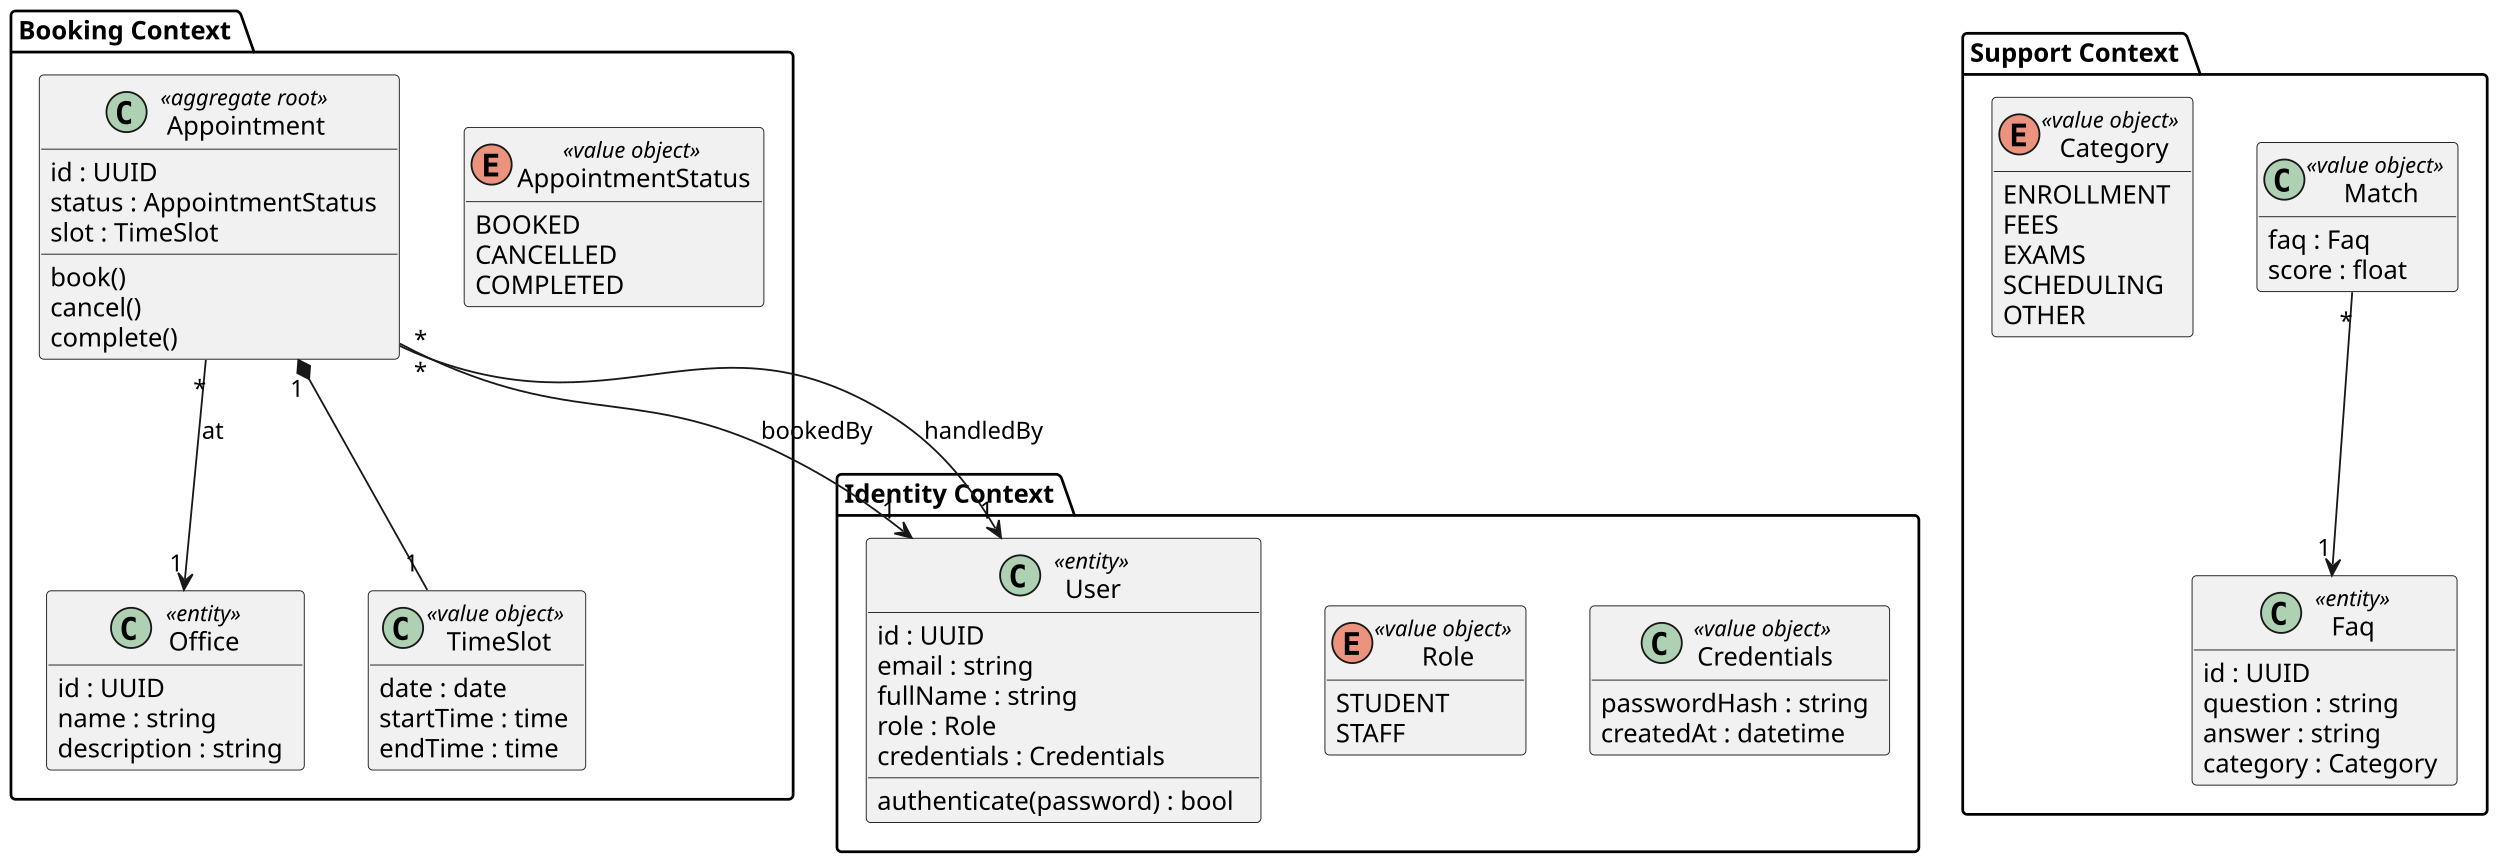
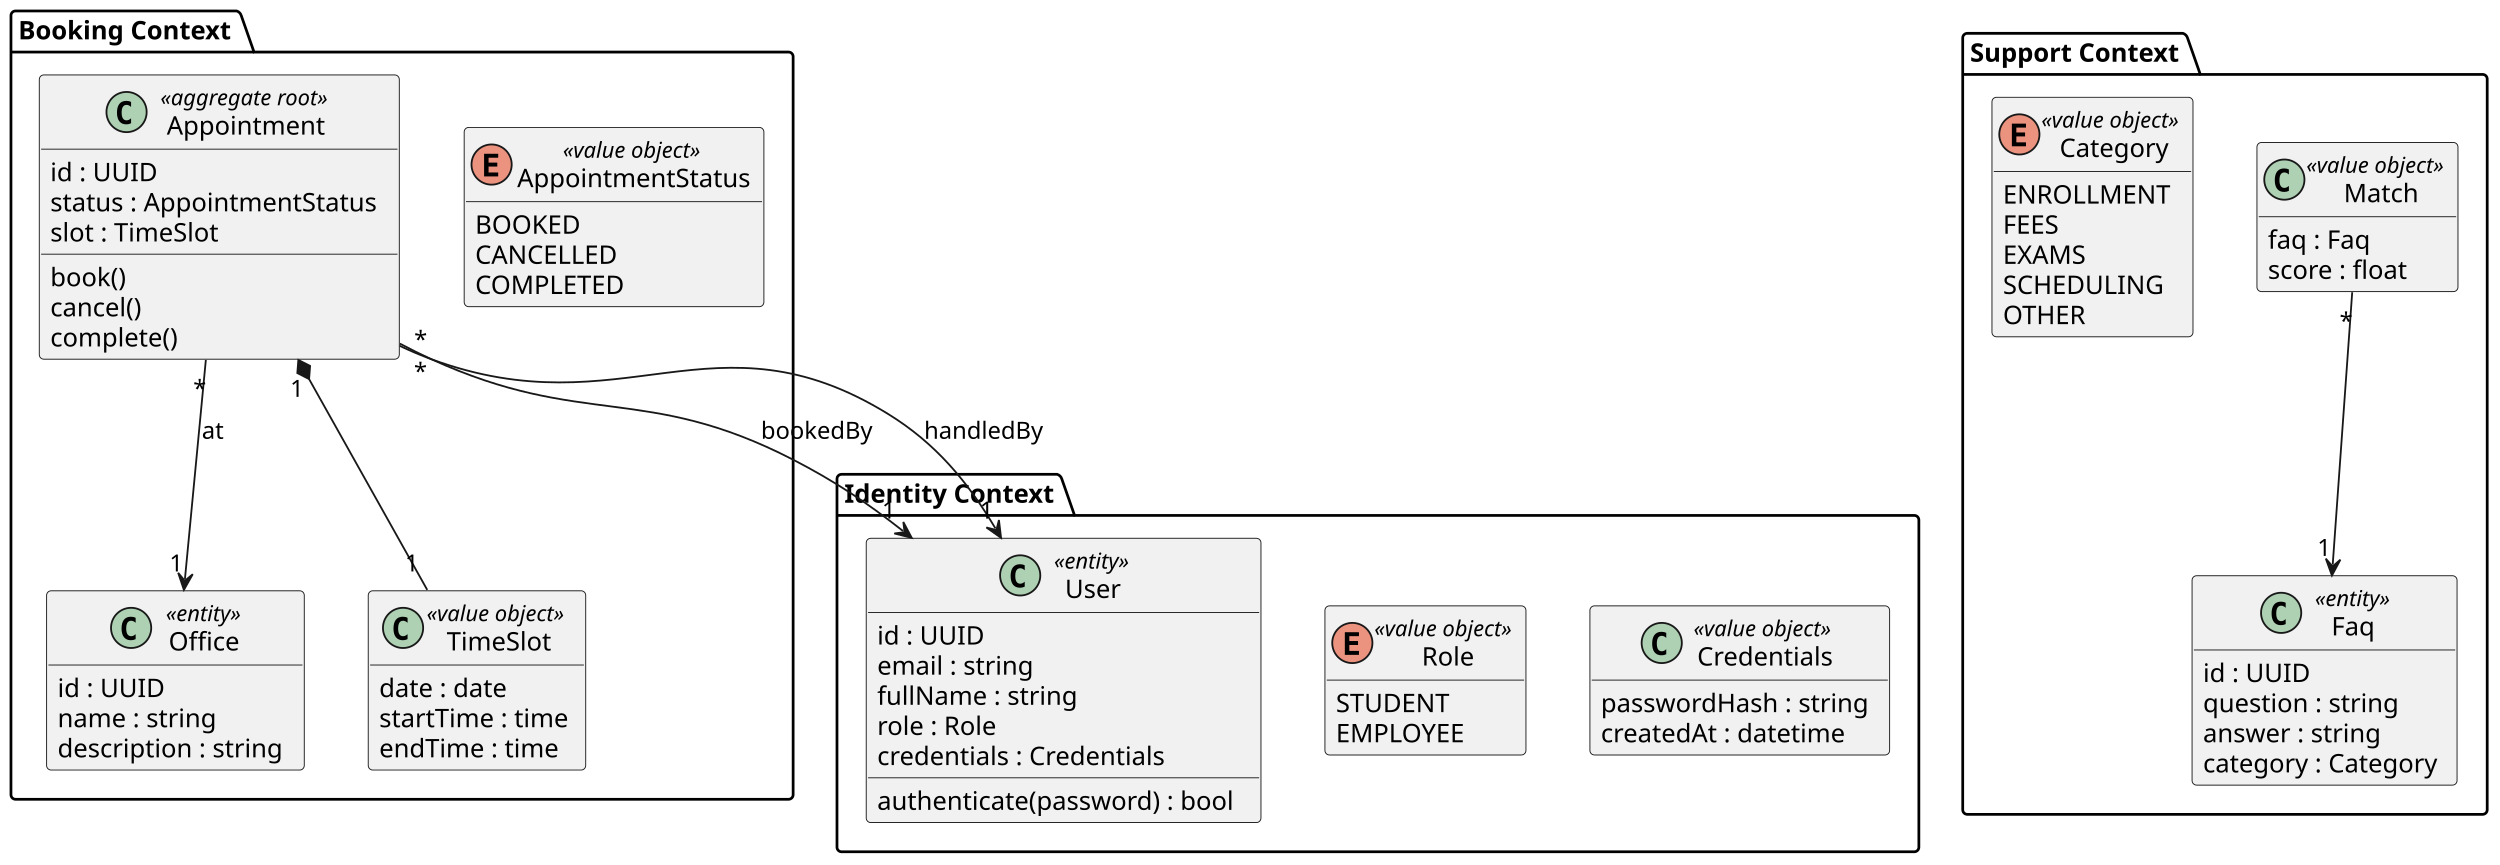
<svg xmlns="http://www.w3.org/2000/svg" contentStyleType="text/css" height="473px" preserveAspectRatio="none" style="width:1368px;height:473px;background:#FFFFFF;" version="1.1" viewBox="0 0 1368 473" width="1368px" zoomAndPan="magnify">
  <defs />
  <g>
    <g id="cluster_Identity Context">
      <path d="M460.5,259.55 L578.5,259.55 A3.75,3.75 0 0 1 581,262.05 L588,282.038 L1047.5,282.038 A2.5,2.5 0 0 1 1050,284.538 L1050,463.6 A2.5,2.5 0 0 1 1047.5,466.1 L460.5,466.1 A2.5,2.5 0 0 1 458,463.6 L458,262.05 A2.5,2.5 0 0 1 460.5,259.55 " fill="none" style="stroke:#000000;stroke-width:1.5;" />
      <line style="stroke:#000000;stroke-width:1.5;" x1="458" x2="588" y1="282.038" y2="282.038" />
      <text fill="#000000" font-family="sans-serif" font-size="14" font-weight="bold" lengthAdjust="spacing" textLength="117" x="462" y="275.085">Identity Context</text>
    </g>
    <g id="cluster_Booking Context">
      <path d="M8.5,6 L129.5,6 A3.75,3.75 0 0 1 132,8.5 L139,28.488 L431.5,28.488 A2.5,2.5 0 0 1 434,30.988 L434,434.87 A2.5,2.5 0 0 1 431.5,437.37 L8.5,437.37 A2.5,2.5 0 0 1 6,434.87 L6,8.5 A2.5,2.5 0 0 1 8.5,6 " fill="none" style="stroke:#000000;stroke-width:1.5;" />
      <line style="stroke:#000000;stroke-width:1.5;" x1="6" x2="139" y1="28.488" y2="28.488" />
      <text fill="#000000" font-family="sans-serif" font-size="14" font-weight="bold" lengthAdjust="spacing" textLength="120" x="10" y="21.535">Booking Context</text>
    </g>
    <g id="cluster_Support Context">
      <path d="M1076.5,18.24 L1194.5,18.24 A3.75,3.75 0 0 1 1197,20.74 L1204,40.728 L1358.5,40.728 A2.5,2.5 0 0 1 1361,43.228 L1361,443.11 A2.5,2.5 0 0 1 1358.5,445.61 L1076.5,445.61 A2.5,2.5 0 0 1 1074,443.11 L1074,20.74 A2.5,2.5 0 0 1 1076.5,18.24 " fill="none" style="stroke:#000000;stroke-width:1.5;" />
      <line style="stroke:#000000;stroke-width:1.5;" x1="1074" x2="1204" y1="40.728" y2="40.728" />
      <text fill="#000000" font-family="sans-serif" font-size="14" font-weight="bold" lengthAdjust="spacing" textLength="117" x="1078" y="33.775">Support Context</text>
    </g>
    <g id="elem_User">
      <rect codeLine="6" fill="#F1F1F1" height="155.551" id="User" rx="2.5" ry="2.5" style="stroke:#181818;stroke-width:0.5;" width="216" x="474" y="294.55" />
      <ellipse cx="558.25" cy="314.861" fill="#ADD1B2" rx="11" ry="11" style="stroke:#181818;stroke-width:1.0;" />
      <path d="M560.723,321.004 Q560.142,321.302 559.503,321.452 Q558.864,321.601 558.158,321.601 Q555.651,321.601 554.332,319.949 Q553.012,318.298 553.012,315.176 Q553.012,312.047 554.332,310.395 Q555.651,308.743 558.158,308.743 Q558.864,308.743 559.511,308.893 Q560.159,309.042 560.723,309.341 L560.723,312.064 Q560.092,311.483 559.499,311.213 Q558.905,310.943 558.274,310.943 Q556.93,310.943 556.245,312.01 Q555.56,313.076 555.56,315.176 Q555.56,317.268 556.245,318.335 Q556.93,319.402 558.274,319.402 Q558.905,319.402 559.499,319.132 Q560.092,318.862 560.723,318.281 Z " fill="#000000" />
      <text fill="#000000" font-family="sans-serif" font-size="12" font-style="italic" lengthAdjust="spacing" textLength="43" x="576.75" y="311.152">«entity»</text>
      <text fill="#000000" font-family="sans-serif" font-size="14" lengthAdjust="spacing" textLength="31" x="582.75" y="327.218">User</text>
      <line style="stroke:#181818;stroke-width:0.5;" x1="475" x2="689" y1="335.171" y2="335.171" />
      <text fill="#000000" font-family="sans-serif" font-size="14" lengthAdjust="spacing" textLength="59" x="480" y="352.706">id : UUID</text>
      <text fill="#000000" font-family="sans-serif" font-size="14" lengthAdjust="spacing" textLength="89" x="480" y="369.195">email : string</text>
      <text fill="#000000" font-family="sans-serif" font-size="14" lengthAdjust="spacing" textLength="113" x="480" y="385.683">fullName : string</text>
      <text fill="#000000" font-family="sans-serif" font-size="14" lengthAdjust="spacing" textLength="69" x="480" y="402.171">role : Role</text>
      <text fill="#000000" font-family="sans-serif" font-size="14" lengthAdjust="spacing" textLength="165" x="480" y="418.659">credentials : Credentials</text>
      <line style="stroke:#181818;stroke-width:0.5;" x1="475" x2="689" y1="425.613" y2="425.613" />
      <text fill="#000000" font-family="sans-serif" font-size="14" lengthAdjust="spacing" textLength="204" x="480" y="443.148">authenticate(password) : bool</text>
    </g>
    <g id="elem_Role">
      <rect codeLine="15" fill="#F1F1F1" height="81.598" id="Role" rx="2.5" ry="2.5" style="stroke:#181818;stroke-width:0.5;" width="110" x="725" y="331.53" />
      <ellipse cx="740" cy="351.841" fill="#EB937F" rx="11" ry="11" style="stroke:#181818;stroke-width:1.0;" />
      <path d="M743.614,358.341 L735.894,358.341 L735.894,345.947 L743.614,345.947 L743.614,348.106 L738.343,348.106 L738.343,350.779 L743.116,350.779 L743.116,352.937 L738.343,352.937 L738.343,356.182 L743.614,356.182 Z " fill="#000000" />
      <text fill="#000000" font-family="sans-serif" font-size="12" font-style="italic" lengthAdjust="spacing" textLength="82" x="752" y="348.132">«value object»</text>
      <text fill="#000000" font-family="sans-serif" font-size="14" lengthAdjust="spacing" textLength="30" x="778" y="364.198">Role</text>
      <line style="stroke:#181818;stroke-width:0.5;" x1="726" x2="834" y1="372.151" y2="372.151" />
      <text fill="#000000" font-family="sans-serif" font-size="14" lengthAdjust="spacing" textLength="64" x="731" y="389.686">STUDENT</text>
-       <text fill="#000000" font-family="sans-serif" font-size="14" lengthAdjust="spacing" textLength="43" x="731" y="406.175">STAFF</text>
+       <text fill="#000000" font-family="sans-serif" font-size="14" lengthAdjust="spacing" textLength="71" x="731" y="406.175">EMPLOYEE</text>
    </g>
    <g id="elem_Credentials">
      <rect codeLine="20" fill="#F1F1F1" height="81.598" id="Credentials" rx="2.5" ry="2.5" style="stroke:#181818;stroke-width:0.5;" width="164" x="870" y="331.53" />
      <ellipse cx="909.3" cy="351.841" fill="#ADD1B2" rx="11" ry="11" style="stroke:#181818;stroke-width:1.0;" />
      <path d="M911.773,357.984 Q911.192,358.282 910.553,358.432 Q909.914,358.581 909.208,358.581 Q906.701,358.581 905.381,356.929 Q904.062,355.278 904.062,352.156 Q904.062,349.027 905.381,347.375 Q906.701,345.723 909.208,345.723 Q909.914,345.723 910.561,345.873 Q911.209,346.022 911.773,346.321 L911.773,349.044 Q911.142,348.463 910.549,348.193 Q909.955,347.923 909.324,347.923 Q907.98,347.923 907.295,348.99 Q906.61,350.056 906.61,352.156 Q906.61,354.248 907.295,355.315 Q907.98,356.382 909.324,356.382 Q909.955,356.382 910.549,356.112 Q911.142,355.842 911.773,355.261 Z " fill="#000000" />
      <text fill="#000000" font-family="sans-serif" font-size="12" font-style="italic" lengthAdjust="spacing" textLength="82" x="926.7" y="348.132">«value object»</text>
      <text fill="#000000" font-family="sans-serif" font-size="14" lengthAdjust="spacing" textLength="78" x="928.7" y="364.198">Credentials</text>
      <line style="stroke:#181818;stroke-width:0.5;" x1="871" x2="1033" y1="372.151" y2="372.151" />
      <text fill="#000000" font-family="sans-serif" font-size="14" lengthAdjust="spacing" textLength="152" x="876" y="389.686">passwordHash : string</text>
      <text fill="#000000" font-family="sans-serif" font-size="14" lengthAdjust="spacing" textLength="138" x="876" y="406.175">createdAt : datetime</text>
    </g>
    <g id="elem_Appointment">
      <rect codeLine="27" fill="#F1F1F1" height="155.551" id="Appointment" rx="2.5" ry="2.5" style="stroke:#181818;stroke-width:0.5;" width="197" x="21.5" y="41" />
      <ellipse cx="69.25" cy="61.31" fill="#ADD1B2" rx="11" ry="11" style="stroke:#181818;stroke-width:1.0;" />
      <path d="M71.723,67.454 Q71.142,67.752 70.503,67.902 Q69.864,68.051 69.158,68.051 Q66.651,68.051 65.332,66.399 Q64.012,64.748 64.012,61.627 Q64.012,58.497 65.332,56.845 Q66.651,55.193 69.158,55.193 Q69.864,55.193 70.511,55.343 Q71.159,55.492 71.723,55.791 L71.723,58.514 Q71.092,57.933 70.499,57.663 Q69.905,57.393 69.274,57.393 Q67.93,57.393 67.245,58.46 Q66.56,59.526 66.56,61.627 Q66.56,63.718 67.245,64.785 Q67.93,65.852 69.274,65.852 Q69.905,65.852 70.499,65.582 Q71.092,65.312 71.723,64.731 Z " fill="#000000" />
      <text fill="#000000" font-family="sans-serif" font-size="12" font-style="italic" lengthAdjust="spacing" textLength="97" x="87.75" y="57.602">«aggregate root»</text>
      <text fill="#000000" font-family="sans-serif" font-size="14" lengthAdjust="spacing" textLength="90" x="91.25" y="73.668">Appointment</text>
      <line style="stroke:#181818;stroke-width:0.5;" x1="22.5" x2="217.5" y1="81.621" y2="81.621" />
      <text fill="#000000" font-family="sans-serif" font-size="14" lengthAdjust="spacing" textLength="59" x="27.5" y="99.156">id : UUID</text>
      <text fill="#000000" font-family="sans-serif" font-size="14" lengthAdjust="spacing" textLength="185" x="27.5" y="115.644">status : AppointmentStatus</text>
      <text fill="#000000" font-family="sans-serif" font-size="14" lengthAdjust="spacing" textLength="97" x="27.5" y="132.133">slot : TimeSlot</text>
      <line style="stroke:#181818;stroke-width:0.5;" x1="22.5" x2="217.5" y1="139.086" y2="139.086" />
      <text fill="#000000" font-family="sans-serif" font-size="14" lengthAdjust="spacing" textLength="45" x="27.5" y="156.621">book()</text>
      <text fill="#000000" font-family="sans-serif" font-size="14" lengthAdjust="spacing" textLength="53" x="27.5" y="173.109">cancel()</text>
      <text fill="#000000" font-family="sans-serif" font-size="14" lengthAdjust="spacing" textLength="73" x="27.5" y="189.598">complete()</text>
    </g>
    <g id="elem_Office">
      <rect codeLine="36" fill="#F1F1F1" height="98.086" id="Office" rx="2.5" ry="2.5" style="stroke:#181818;stroke-width:0.5;" width="141" x="25.5" y="323.28" />
      <ellipse cx="71.75" cy="343.591" fill="#ADD1B2" rx="11" ry="11" style="stroke:#181818;stroke-width:1.0;" />
      <path d="M74.223,349.734 Q73.642,350.032 73.003,350.182 Q72.364,350.331 71.658,350.331 Q69.151,350.331 67.832,348.679 Q66.512,347.028 66.512,343.906 Q66.512,340.777 67.832,339.125 Q69.151,337.473 71.658,337.473 Q72.364,337.473 73.011,337.623 Q73.659,337.772 74.223,338.071 L74.223,340.794 Q73.592,340.213 72.999,339.943 Q72.405,339.673 71.774,339.673 Q70.43,339.673 69.745,340.74 Q69.06,341.806 69.06,343.906 Q69.06,345.998 69.745,347.065 Q70.43,348.132 71.774,348.132 Q72.405,348.132 72.999,347.862 Q73.592,347.592 74.223,347.011 Z " fill="#000000" />
      <text fill="#000000" font-family="sans-serif" font-size="12" font-style="italic" lengthAdjust="spacing" textLength="43" x="90.75" y="339.882">«entity»</text>
      <text fill="#000000" font-family="sans-serif" font-size="14" lengthAdjust="spacing" textLength="40" x="92.25" y="355.948">Office</text>
      <line style="stroke:#181818;stroke-width:0.5;" x1="26.5" x2="165.5" y1="363.901" y2="363.901" />
      <text fill="#000000" font-family="sans-serif" font-size="14" lengthAdjust="spacing" textLength="59" x="31.5" y="381.436">id : UUID</text>
      <text fill="#000000" font-family="sans-serif" font-size="14" lengthAdjust="spacing" textLength="90" x="31.5" y="397.925">name : string</text>
      <text fill="#000000" font-family="sans-serif" font-size="14" lengthAdjust="spacing" textLength="129" x="31.5" y="414.413">description : string</text>
    </g>
    <g id="elem_TimeSlot">
      <rect codeLine="42" fill="#F1F1F1" height="98.086" id="TimeSlot" rx="2.5" ry="2.5" style="stroke:#181818;stroke-width:0.5;" width="119" x="201.5" y="323.28" />
      <ellipse cx="220.55" cy="343.591" fill="#ADD1B2" rx="11" ry="11" style="stroke:#181818;stroke-width:1.0;" />
      <path d="M223.023,349.734 Q222.442,350.032 221.803,350.182 Q221.164,350.331 220.458,350.331 Q217.951,350.331 216.631,348.679 Q215.312,347.028 215.312,343.906 Q215.312,340.777 216.631,339.125 Q217.951,337.473 220.458,337.473 Q221.164,337.473 221.811,337.623 Q222.459,337.772 223.023,338.071 L223.023,340.794 Q222.392,340.213 221.799,339.943 Q221.205,339.673 220.574,339.673 Q219.23,339.673 218.545,340.74 Q217.86,341.806 217.86,343.906 Q217.86,345.998 218.545,347.065 Q219.23,348.132 220.574,348.132 Q221.205,348.132 221.799,347.862 Q222.392,347.592 223.023,347.011 Z " fill="#000000" />
      <text fill="#000000" font-family="sans-serif" font-size="12" font-style="italic" lengthAdjust="spacing" textLength="82" x="233.45" y="339.882">«value object»</text>
      <text fill="#000000" font-family="sans-serif" font-size="14" lengthAdjust="spacing" textLength="60" x="244.45" y="355.948">TimeSlot</text>
      <line style="stroke:#181818;stroke-width:0.5;" x1="202.5" x2="319.5" y1="363.901" y2="363.901" />
      <text fill="#000000" font-family="sans-serif" font-size="14" lengthAdjust="spacing" textLength="72" x="207.5" y="381.436">date : date</text>
      <text fill="#000000" font-family="sans-serif" font-size="14" lengthAdjust="spacing" textLength="107" x="207.5" y="397.925">startTime : time</text>
      <text fill="#000000" font-family="sans-serif" font-size="14" lengthAdjust="spacing" textLength="102" x="207.5" y="414.413">endTime : time</text>
    </g>
    <g id="elem_AppointmentStatus">
      <rect codeLine="48" fill="#F1F1F1" height="98.086" id="AppointmentStatus" rx="2.5" ry="2.5" style="stroke:#181818;stroke-width:0.5;" width="164" x="254" y="69.73" />
      <ellipse cx="269" cy="90.04" fill="#EB937F" rx="11" ry="11" style="stroke:#181818;stroke-width:1.0;" />
      <path d="M272.614,96.54 L264.894,96.54 L264.894,84.147 L272.614,84.147 L272.614,86.306 L267.343,86.306 L267.343,88.978 L272.116,88.978 L272.116,91.137 L267.343,91.137 L267.343,94.382 L272.614,94.382 Z " fill="#000000" />
      <text fill="#000000" font-family="sans-serif" font-size="12" font-style="italic" lengthAdjust="spacing" textLength="82" x="308" y="86.332">«value object»</text>
      <text fill="#000000" font-family="sans-serif" font-size="14" lengthAdjust="spacing" textLength="132" x="283" y="102.398">AppointmentStatus</text>
      <line style="stroke:#181818;stroke-width:0.5;" x1="255" x2="417" y1="110.351" y2="110.351" />
      <text fill="#000000" font-family="sans-serif" font-size="14" lengthAdjust="spacing" textLength="57" x="260" y="127.886">BOOKED</text>
      <text fill="#000000" font-family="sans-serif" font-size="14" lengthAdjust="spacing" textLength="80" x="260" y="144.375">CANCELLED</text>
      <text fill="#000000" font-family="sans-serif" font-size="14" lengthAdjust="spacing" textLength="83" x="260" y="160.863">COMPLETED</text>
    </g>
    <g id="elem_Faq">
      <rect codeLine="56" fill="#F1F1F1" height="114.574" id="Faq" rx="2.5" ry="2.5" style="stroke:#181818;stroke-width:0.5;" width="145" x="1199.5" y="315.04" />
      <ellipse cx="1248.25" cy="335.351" fill="#ADD1B2" rx="11" ry="11" style="stroke:#181818;stroke-width:1.0;" />
      <path d="M1250.723,341.494 Q1250.142,341.792 1249.503,341.942 Q1248.864,342.091 1248.158,342.091 Q1245.651,342.091 1244.332,340.439 Q1243.012,338.788 1243.012,335.666 Q1243.012,332.537 1244.332,330.885 Q1245.651,329.233 1248.158,329.233 Q1248.864,329.233 1249.511,329.383 Q1250.159,329.532 1250.723,329.831 L1250.723,332.554 Q1250.092,331.973 1249.499,331.703 Q1248.905,331.433 1248.274,331.433 Q1246.93,331.433 1246.245,332.5 Q1245.56,333.566 1245.56,335.666 Q1245.56,337.758 1246.245,338.825 Q1246.93,339.892 1248.274,339.892 Q1248.905,339.892 1249.499,339.622 Q1250.092,339.352 1250.723,338.771 Z " fill="#000000" />
      <text fill="#000000" font-family="sans-serif" font-size="12" font-style="italic" lengthAdjust="spacing" textLength="43" x="1266.75" y="331.642">«entity»</text>
      <text fill="#000000" font-family="sans-serif" font-size="14" lengthAdjust="spacing" textLength="25" x="1275.75" y="347.708">Faq</text>
      <line style="stroke:#181818;stroke-width:0.5;" x1="1200.5" x2="1343.5" y1="355.661" y2="355.661" />
      <text fill="#000000" font-family="sans-serif" font-size="14" lengthAdjust="spacing" textLength="59" x="1205.5" y="373.196">id : UUID</text>
      <text fill="#000000" font-family="sans-serif" font-size="14" lengthAdjust="spacing" textLength="112" x="1205.5" y="389.685">question : string</text>
      <text fill="#000000" font-family="sans-serif" font-size="14" lengthAdjust="spacing" textLength="101" x="1205.5" y="406.173">answer : string</text>
      <text fill="#000000" font-family="sans-serif" font-size="14" lengthAdjust="spacing" textLength="133" x="1205.5" y="422.661">category : Category</text>
    </g>
    <g id="elem_Category">
      <rect codeLine="63" fill="#F1F1F1" height="131.062" id="Category" rx="2.5" ry="2.5" style="stroke:#181818;stroke-width:0.5;" width="110" x="1090" y="53.24" />
      <ellipse cx="1105" cy="73.55" fill="#EB937F" rx="11" ry="11" style="stroke:#181818;stroke-width:1.0;" />
      <path d="M1108.614,80.05 L1100.895,80.05 L1100.895,67.657 L1108.614,67.657 L1108.614,69.816 L1103.343,69.816 L1103.343,72.489 L1108.116,72.489 L1108.116,74.647 L1103.343,74.647 L1103.343,77.892 L1108.614,77.892 Z " fill="#000000" />
      <text fill="#000000" font-family="sans-serif" font-size="12" font-style="italic" lengthAdjust="spacing" textLength="82" x="1117" y="69.842">«value object»</text>
      <text fill="#000000" font-family="sans-serif" font-size="14" lengthAdjust="spacing" textLength="62" x="1127" y="85.908">Category</text>
      <line style="stroke:#181818;stroke-width:0.5;" x1="1091" x2="1199" y1="93.861" y2="93.861" />
      <text fill="#000000" font-family="sans-serif" font-size="14" lengthAdjust="spacing" textLength="91" x="1096" y="111.396">ENROLLMENT</text>
      <text fill="#000000" font-family="sans-serif" font-size="14" lengthAdjust="spacing" textLength="32" x="1096" y="127.885">FEES</text>
      <text fill="#000000" font-family="sans-serif" font-size="14" lengthAdjust="spacing" textLength="47" x="1096" y="144.373">EXAMS</text>
      <text fill="#000000" font-family="sans-serif" font-size="14" lengthAdjust="spacing" textLength="87" x="1096" y="160.861">SCHEDULING</text>
      <text fill="#000000" font-family="sans-serif" font-size="14" lengthAdjust="spacing" textLength="47" x="1096" y="177.349">OTHER</text>
    </g>
    <g id="elem_Match">
      <rect codeLine="71" fill="#F1F1F1" height="81.598" id="Match" rx="2.5" ry="2.5" style="stroke:#181818;stroke-width:0.5;" width="110" x="1235" y="77.97" />
      <ellipse cx="1250" cy="98.281" fill="#ADD1B2" rx="11" ry="11" style="stroke:#181818;stroke-width:1.0;" />
      <path d="M1252.473,104.424 Q1251.892,104.722 1251.253,104.872 Q1250.614,105.021 1249.908,105.021 Q1247.401,105.021 1246.082,103.369 Q1244.762,101.718 1244.762,98.597 Q1244.762,95.467 1246.082,93.815 Q1247.401,92.163 1249.908,92.163 Q1250.614,92.163 1251.261,92.313 Q1251.909,92.462 1252.473,92.761 L1252.473,95.484 Q1251.842,94.903 1251.249,94.633 Q1250.655,94.363 1250.024,94.363 Q1248.68,94.363 1247.995,95.43 Q1247.31,96.496 1247.31,98.597 Q1247.31,100.688 1247.995,101.755 Q1248.68,102.822 1250.024,102.822 Q1250.655,102.822 1251.249,102.552 Q1251.842,102.282 1252.473,101.701 Z " fill="#000000" />
      <text fill="#000000" font-family="sans-serif" font-size="12" font-style="italic" lengthAdjust="spacing" textLength="82" x="1262" y="94.572">«value object»</text>
      <text fill="#000000" font-family="sans-serif" font-size="14" lengthAdjust="spacing" textLength="41" x="1282.5" y="110.638">Match</text>
      <line style="stroke:#181818;stroke-width:0.5;" x1="1236" x2="1344" y1="118.591" y2="118.591" />
      <text fill="#000000" font-family="sans-serif" font-size="14" lengthAdjust="spacing" textLength="59" x="1241" y="136.126">faq : Faq</text>
      <text fill="#000000" font-family="sans-serif" font-size="14" lengthAdjust="spacing" textLength="80" x="1241" y="152.614">score : float</text>
    </g>
    <g id="link_Appointment_TimeSlot">
      <path codeLine="77" d="M169.128,207.427 C192.118,248.437 213.81,287.14 233.79,322.79 " fill="none" id="Appointment-backto-TimeSlot" style="stroke:#181818;stroke-width:1.0;" />
      <polygon fill="#181818" points="163.26,196.96,162.705,204.15,169.128,207.427,169.683,200.238,163.26,196.96" style="stroke:#181818;stroke-width:1.0;" />
      <text fill="#000000" font-family="sans-serif" font-size="13" lengthAdjust="spacing" textLength="8" x="158.757" y="217.173">1</text>
      <text fill="#000000" font-family="sans-serif" font-size="13" lengthAdjust="spacing" textLength="8" x="221.596" y="312.715">1</text>
    </g>
    <g id="link_Appointment_Office">
      <path codeLine="78" d="M112.64,196.96 C108.72,237.97 104.6,281.167 101.2,316.817 " fill="none" id="Appointment-to-Office" style="stroke:#181818;stroke-width:1.0;" />
      <polygon fill="#181818" points="100.63,322.79,105.466,314.21,101.105,317.813,97.502,313.451,100.63,322.79" style="stroke:#181818;stroke-width:1.0;" />
      <text fill="#000000" font-family="sans-serif" font-size="13" lengthAdjust="spacing" textLength="12" x="110.44" y="240.118">at</text>
      <text fill="#000000" font-family="sans-serif" font-size="13" lengthAdjust="spacing" textLength="6" x="105.717" y="217.173">*</text>
      <text fill="#000000" font-family="sans-serif" font-size="13" lengthAdjust="spacing" textLength="8" x="92.715" y="312.715">1</text>
    </g>
    <g id="link_Appointment_User">
      <path codeLine="79" d="M218.82,188.03 C224.54,191.08 230.29,193.94 236,196.55 C319.1,234.44 352.81,209.73 434,251.55 C456.48,263.13 474.021,274.774 494.191,290.614 " fill="none" id="Appointment-to-User" style="stroke:#181818;stroke-width:1.0;" />
      <polygon fill="#181818" points="498.91,294.32,494.302,285.615,494.978,291.232,489.361,291.907,498.91,294.32" style="stroke:#181818;stroke-width:1.0;" />
      <text fill="#000000" font-family="sans-serif" font-size="13" lengthAdjust="spacing" textLength="61" x="416.38" y="240.118">bookedBy</text>
      <text fill="#000000" font-family="sans-serif" font-size="13" lengthAdjust="spacing" textLength="6" x="226.616" y="190.338">*</text>
      <text fill="#000000" font-family="sans-serif" font-size="13" lengthAdjust="spacing" textLength="8" x="482.609" y="283.753">1</text>
    </g>
    <g id="link_Appointment_User">
      <path codeLine="80" d="M218.72,189.25 C224.44,191.96 230.22,194.43 236,196.55 C341.04,235.14 390.73,167.83 486,226.55 C512.06,242.61 529.474,263.532 544.714,289.172 " fill="none" id="Appointment-to-User-1" style="stroke:#181818;stroke-width:1.0;" />
      <polygon fill="#181818" points="547.78,294.33,546.62,284.55,545.225,290.032,539.743,288.637,547.78,294.33" style="stroke:#181818;stroke-width:1.0;" />
      <text fill="#000000" font-family="sans-serif" font-size="13" lengthAdjust="spacing" textLength="64" x="505.66" y="240.118">handledBy</text>
      <text fill="#000000" font-family="sans-serif" font-size="13" lengthAdjust="spacing" textLength="6" x="226.508" y="207.8">*</text>
      <text fill="#000000" font-family="sans-serif" font-size="13" lengthAdjust="spacing" textLength="8" x="536.137" y="283.764">1</text>
    </g>
    <g id="link_Match_Faq">
      <path codeLine="81" d="M1287.13,159.91 C1284.13,201.8 1279.839,261.845 1276.459,308.955 " fill="none" id="Match-to-Faq" style="stroke:#181818;stroke-width:1.0;" />
      <polygon fill="#181818" points="1276.03,314.94,1280.664,306.249,1276.388,309.953,1272.684,305.677,1276.03,314.94" style="stroke:#181818;stroke-width:1.0;" />
      <text fill="#000000" font-family="sans-serif" font-size="13" lengthAdjust="spacing" textLength="6" x="1280.195" y="180.255">*</text>
      <text fill="#000000" font-family="sans-serif" font-size="13" lengthAdjust="spacing" textLength="8" x="1268.034" y="304.215">1</text>
    </g>
  </g>
</svg>
